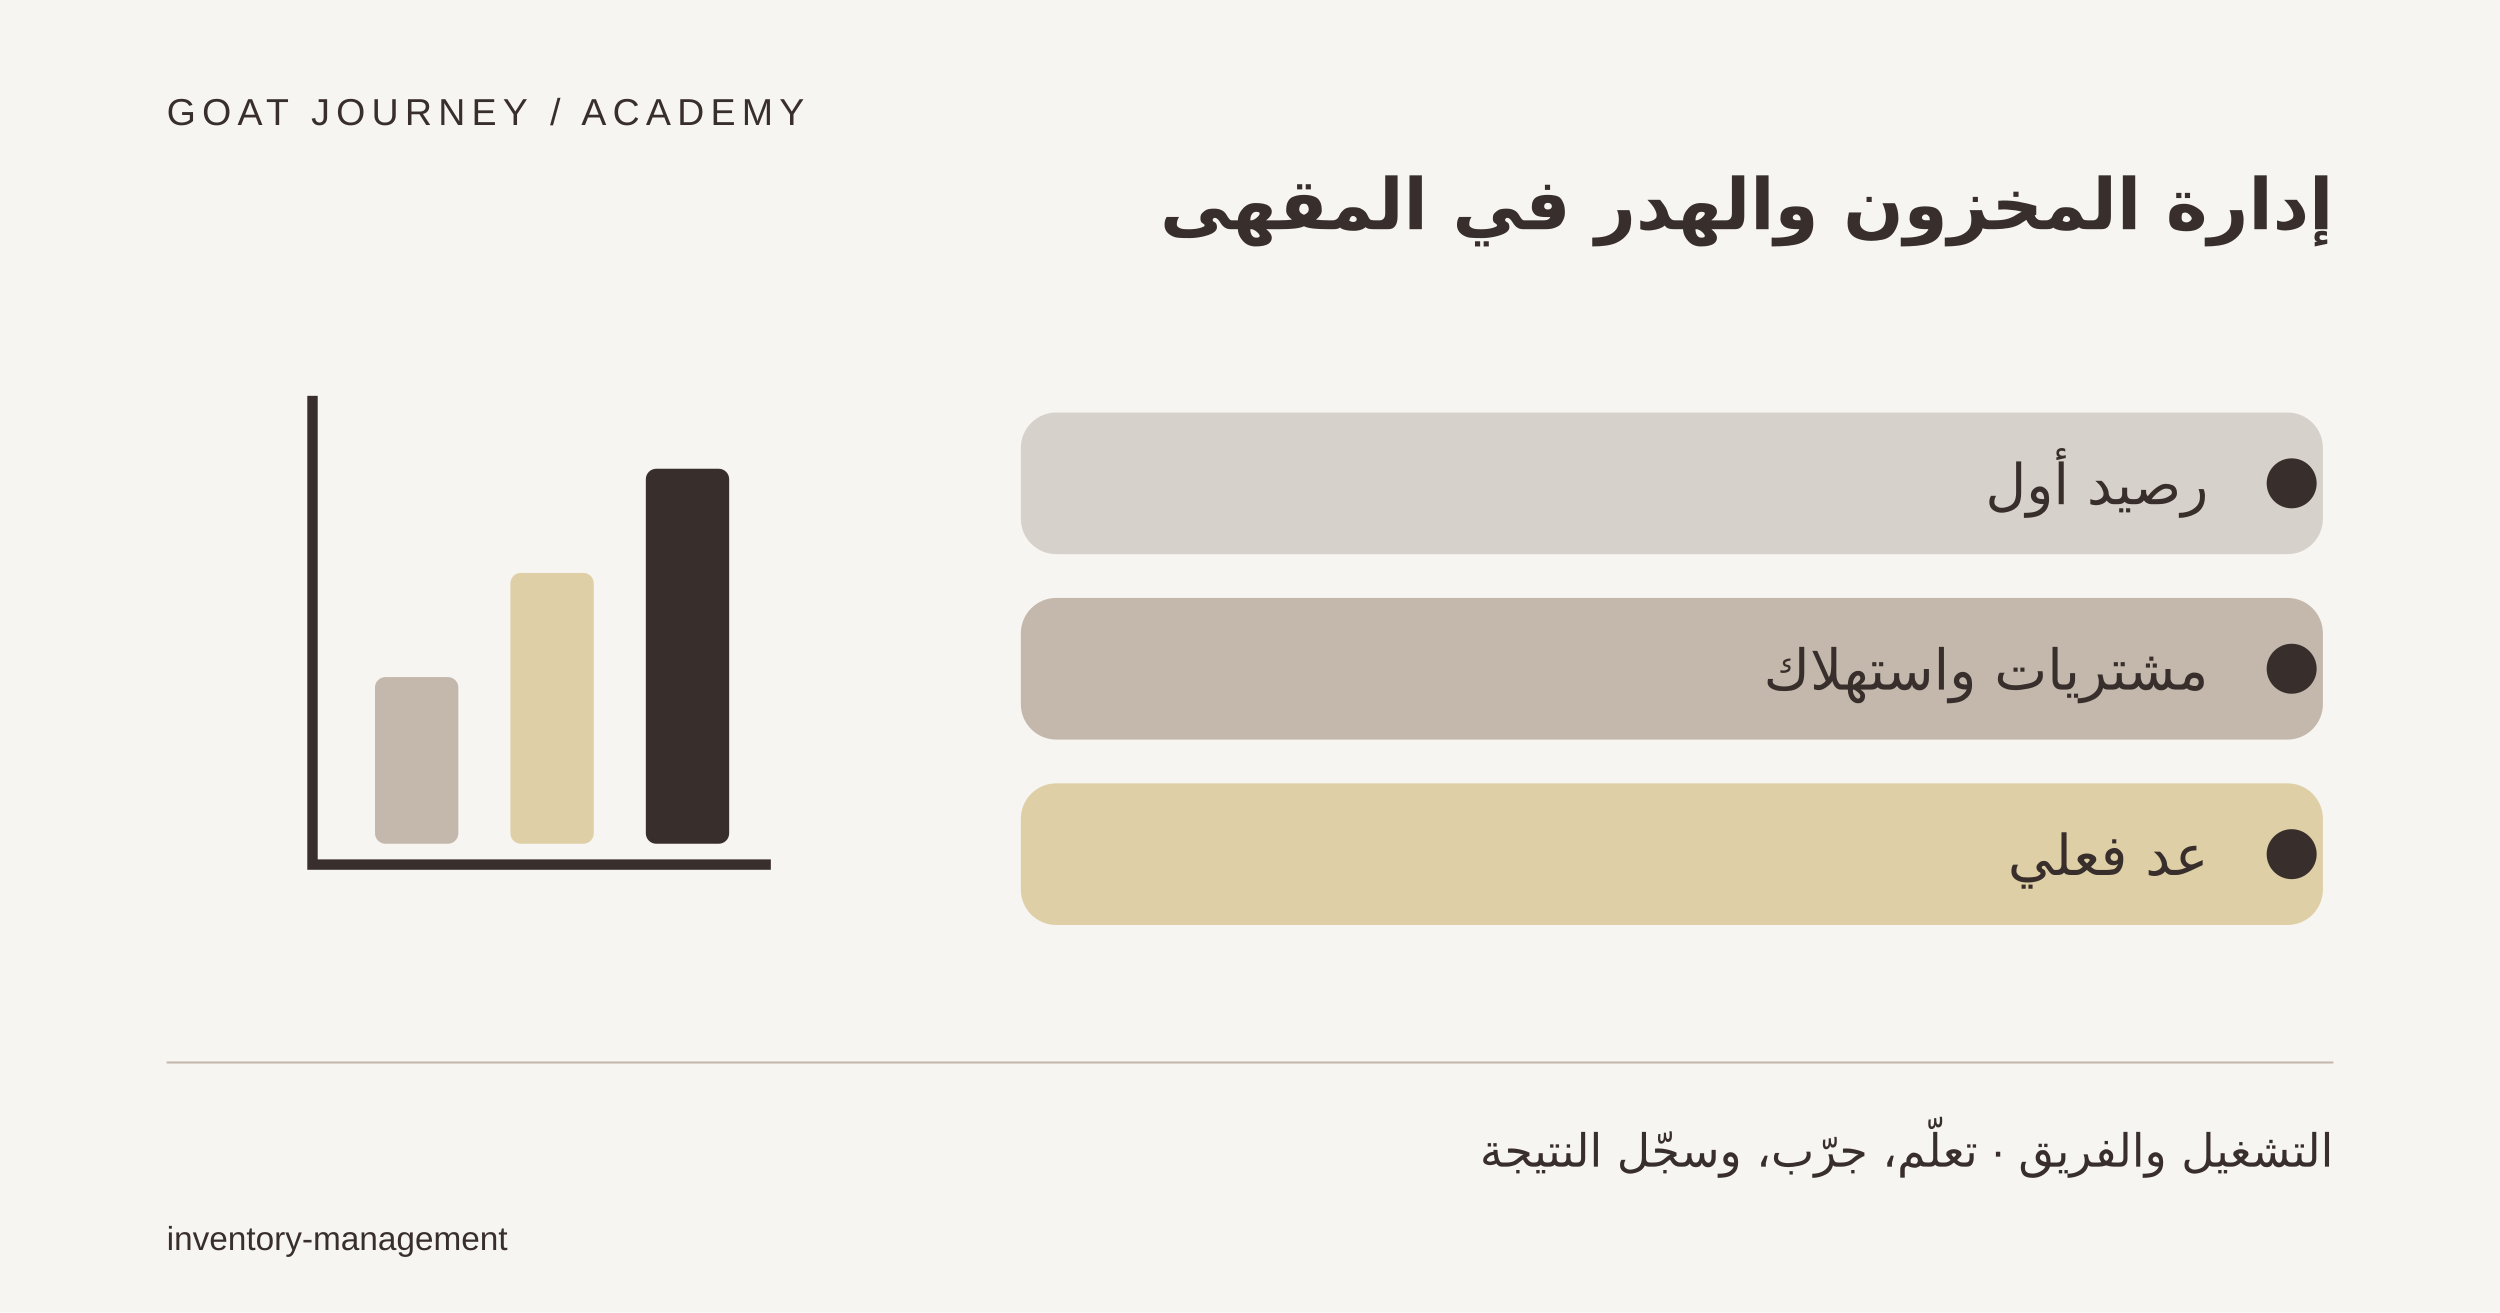
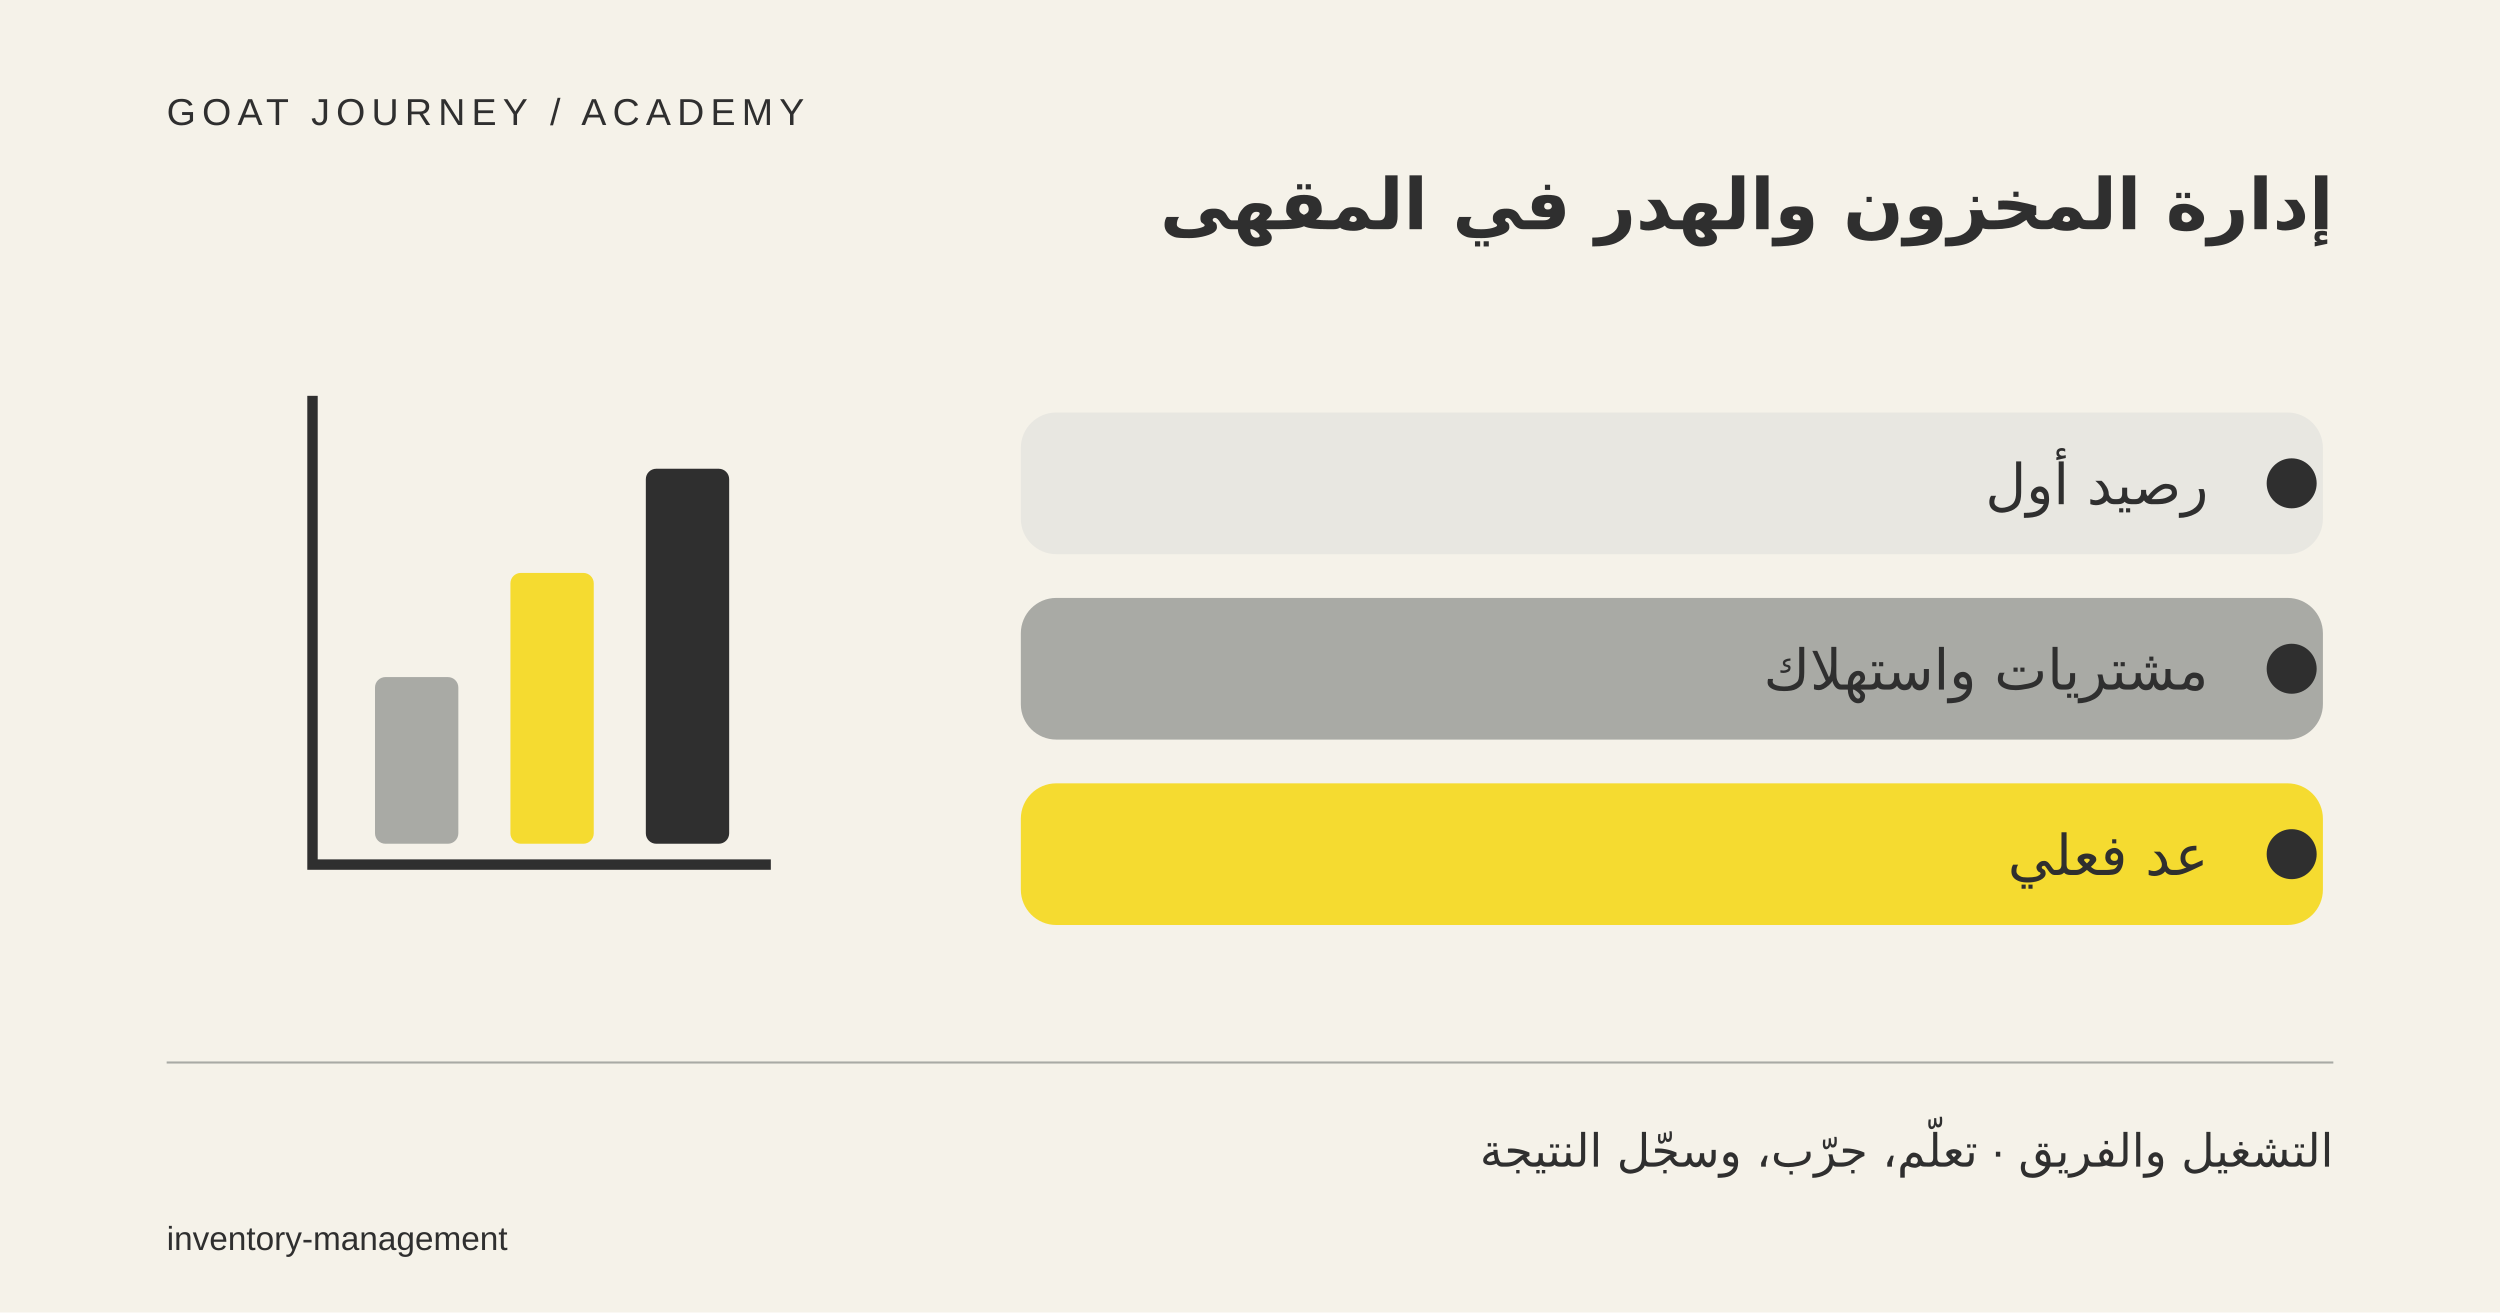
<svg xmlns="http://www.w3.org/2000/svg" width="1200" height="630" viewBox="0 0 1200 630" role="img" aria-labelledby="title desc">
-   <rect width="1200" height="630" fill="#f7f5f1" />
-   <g fill="#382f2c" font-family="Arial, sans-serif">
+   <rect width="1200" height="630" fill="#F5F2E9" />
+   <g fill="#2F2F2F" font-family="Arial, sans-serif">
    <text x="80" y="60" font-size="18" letter-spacing="3">GOAT JOURNEY / ACADEMY</text>
    <text x="1120" y="110" text-anchor="start" direction="rtl" font-size="34" font-weight="bold">إدارة المخزون والهدر في المقهى</text>
-     <path d="M150 190v225h220" fill="none" stroke="#382f2c" stroke-width="5" />
-     <rect x="180" y="325" width="40" height="80" rx="5" fill="#c4b8ac" />
-     <rect x="245" y="275" width="40" height="130" rx="5" fill="#decfa6" />
-     <rect x="310" y="225" width="40" height="180" rx="5" fill="#382f2c" />
-     <rect x="490" y="198" width="625" height="68" rx="17" fill="#d7d1cb" />
+     <path d="M150 190v225h220" fill="none" stroke="#2F2F2F" stroke-width="5" />
+     <rect x="180" y="325" width="40" height="80" rx="5" fill="#A9AAA5" />
+     <rect x="245" y="275" width="40" height="130" rx="5" fill="#F5DB30" />
+     <rect x="310" y="225" width="40" height="180" rx="5" fill="#2F2F2F" />
+     <rect x="490" y="198" width="625" height="68" rx="17" fill="#E8E7E1" />
    <text x="1060" y="242" text-anchor="start" direction="rtl" font-size="27">رصيد أول</text>
-     <circle cx="1100" cy="232" r="12" fill="#382f2c" />
-     <rect x="490" y="287" width="625" height="68" rx="17" fill="#c4b8ac" />
+     <circle cx="1100" cy="232" r="12" fill="#2F2F2F" />
+     <rect x="490" y="287" width="625" height="68" rx="17" fill="#A9AAA5" />
    <text x="1060" y="331" text-anchor="start" direction="rtl" font-size="27">مشتريات واستهلاك</text>
-     <circle cx="1100" cy="321" r="12" fill="#382f2c" />
-     <rect x="490" y="376" width="625" height="68" rx="17" fill="#decfa6" />
+     <circle cx="1100" cy="321" r="12" fill="#2F2F2F" />
+     <rect x="490" y="376" width="625" height="68" rx="17" fill="#F5DB30" />
    <text x="1060" y="420" text-anchor="start" direction="rtl" font-size="27">عد فعلي</text>
-     <circle cx="1100" cy="410" r="12" fill="#382f2c" />
-     <path d="M80 510h1040" stroke="#c4b8ac" />
+     <circle cx="1100" cy="410" r="12" fill="#2F2F2F" />
+     <path d="M80 510h1040" stroke="#A9AAA5" />
    <text x="1120" y="560" text-anchor="start" direction="rtl" font-size="22">التشغيل والفريق · تعلّم، جرّب، وسجّل النتيجة</text>
    <text x="80" y="600" font-size="16">inventory-management</text>
  </g>
</svg>
